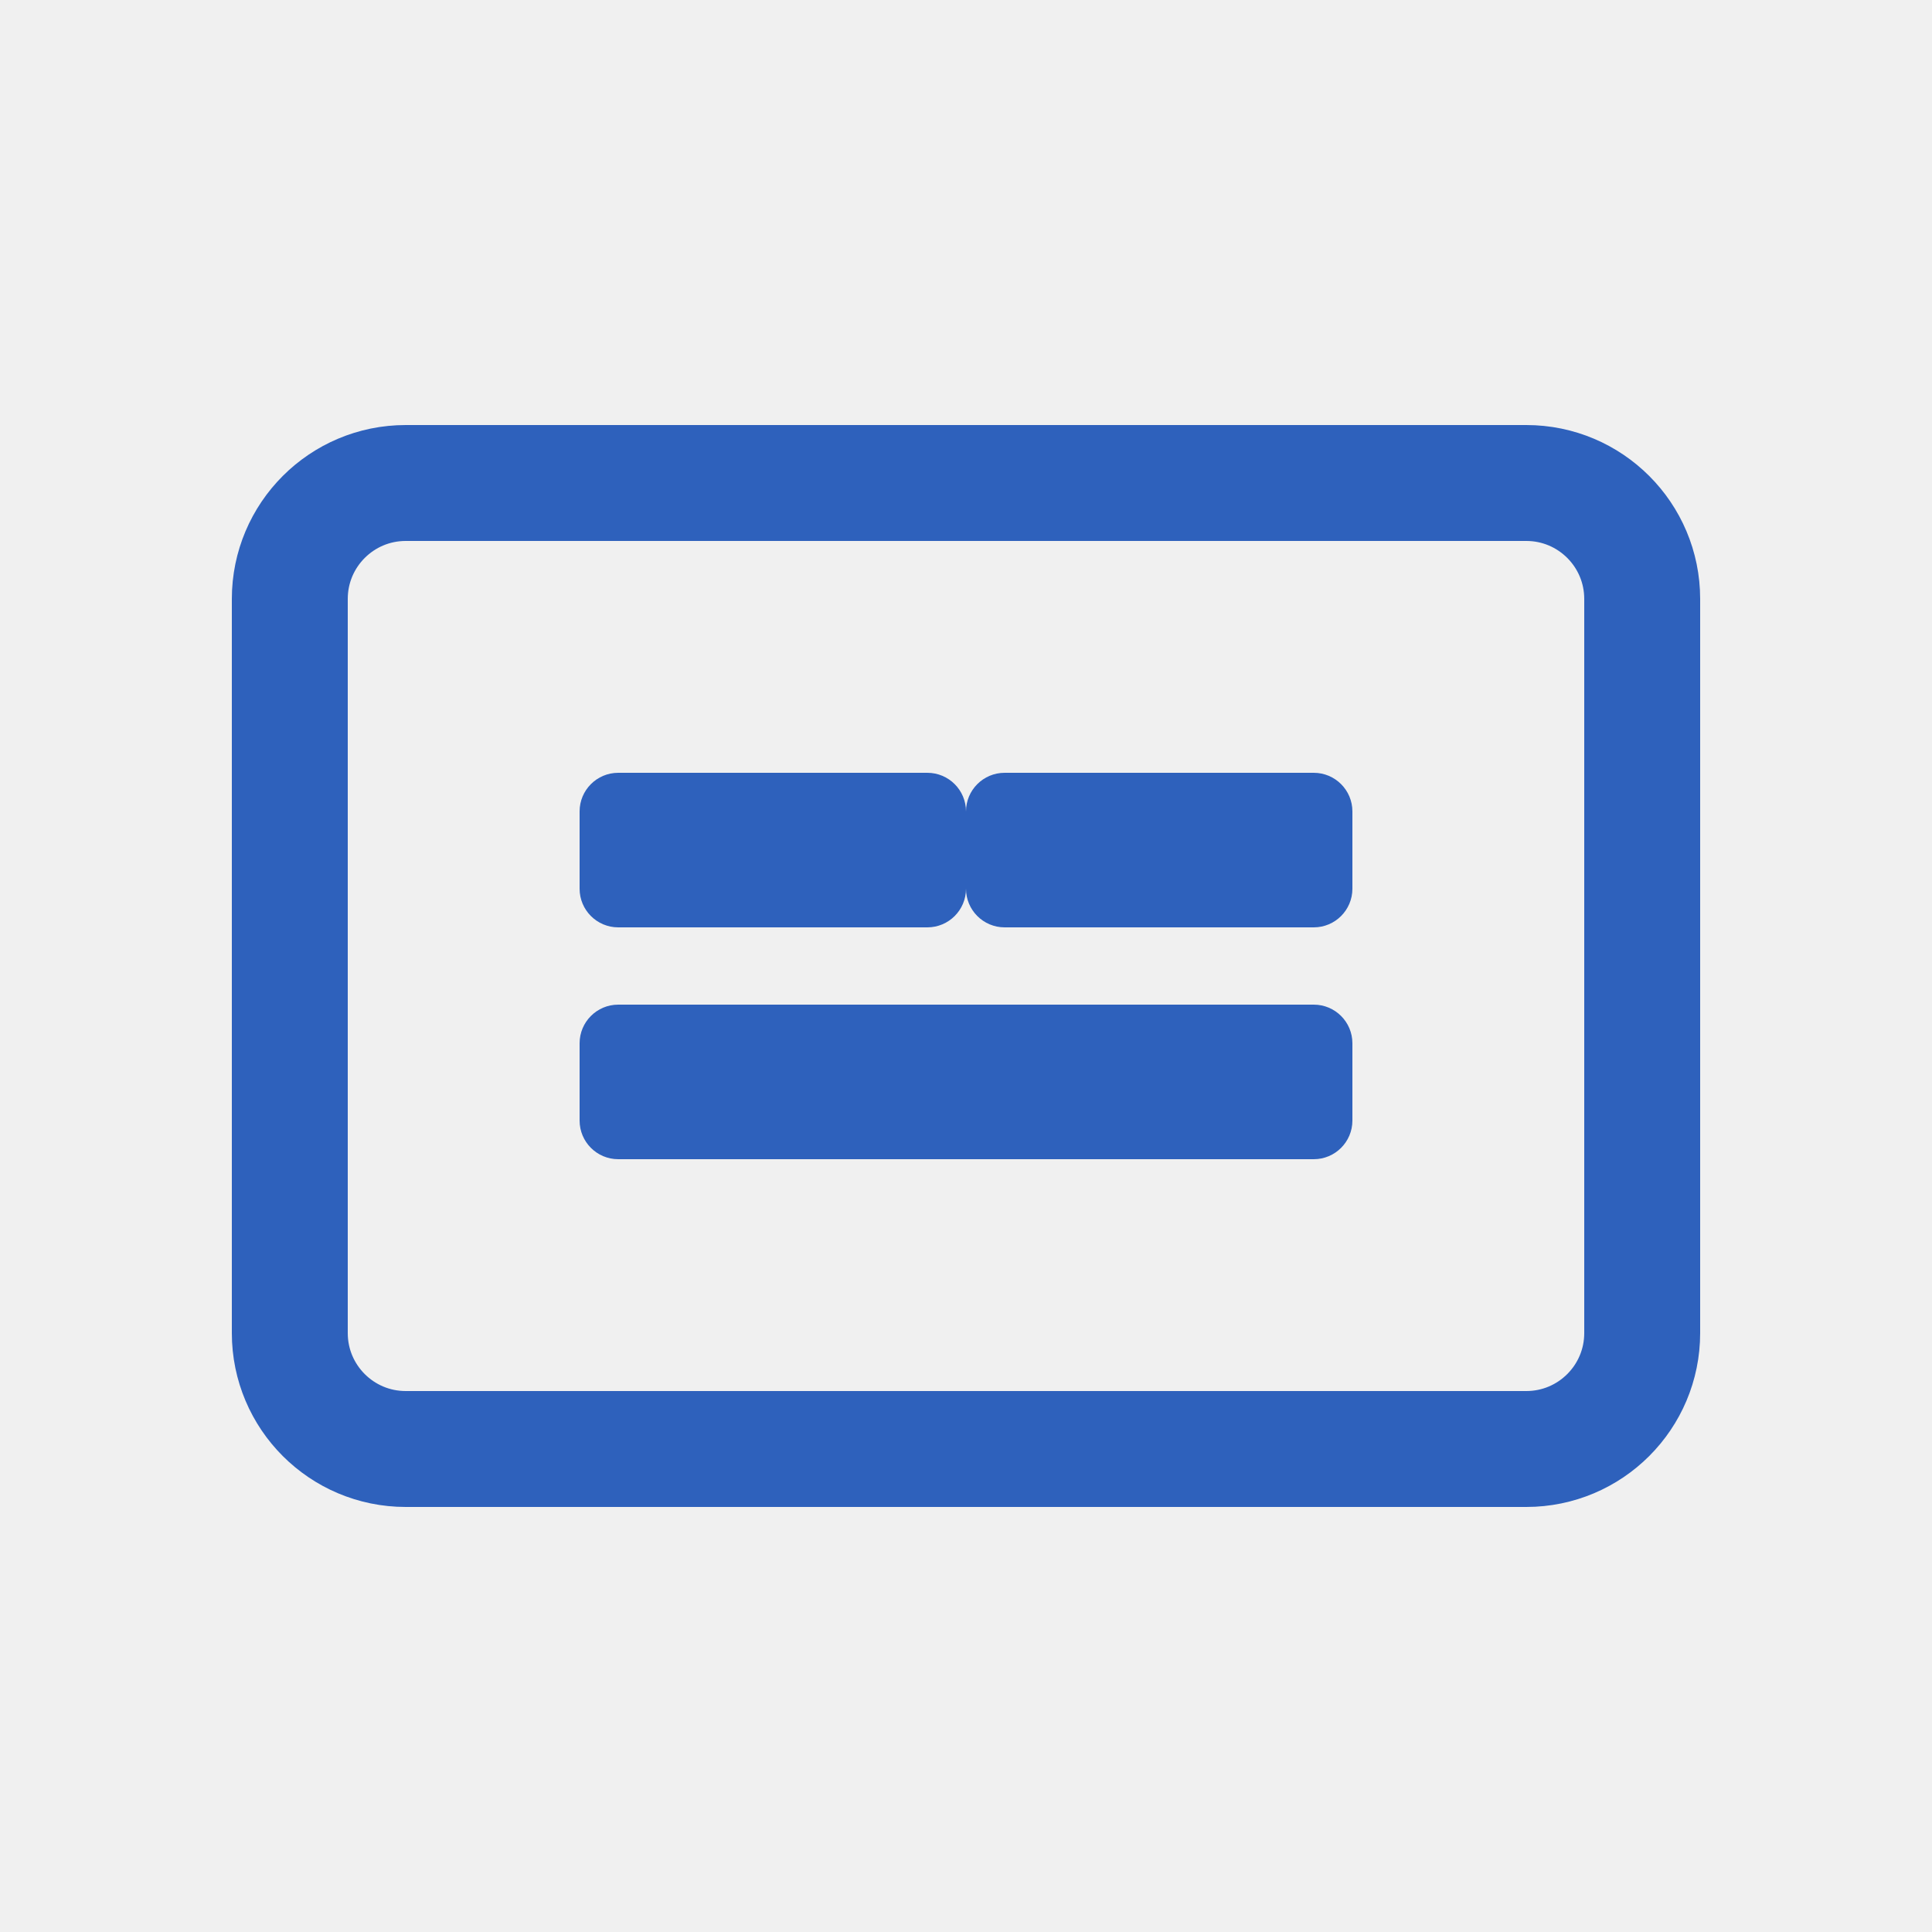
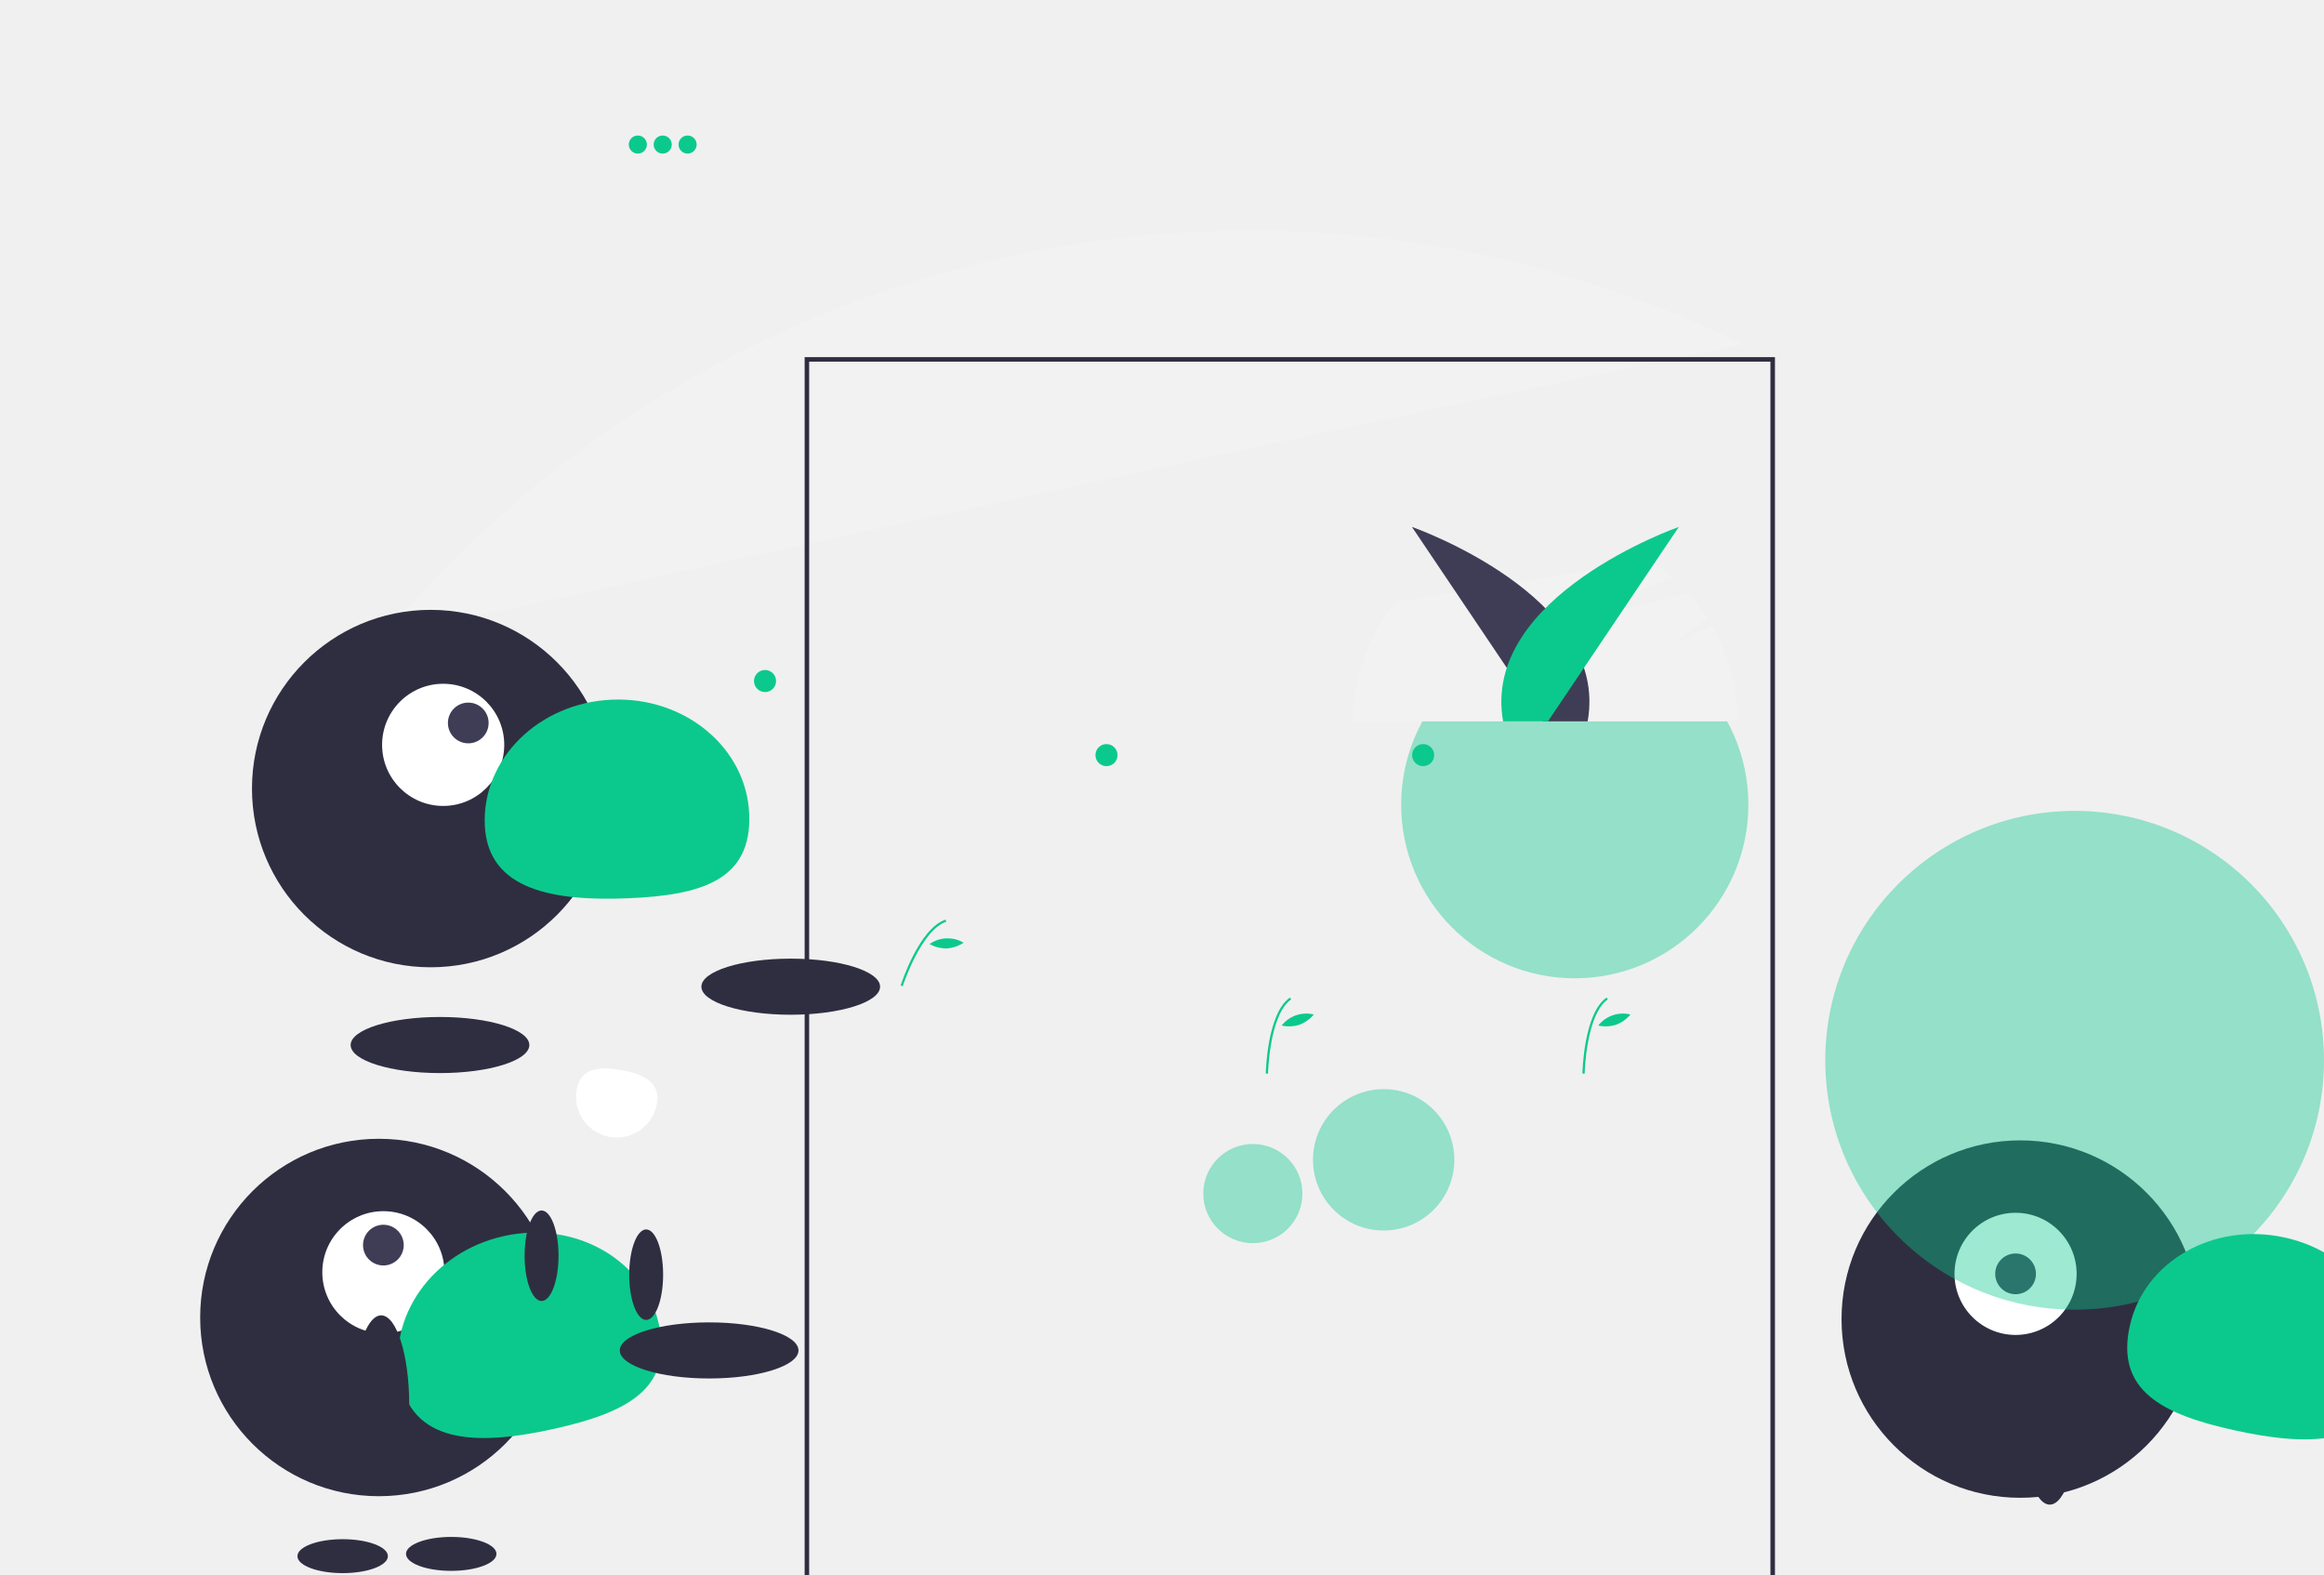
- <svg xmlns="http://www.w3.org/2000/svg" viewBox="0 0 100 100">
-   <rect x="15" y="25" width="70" height="50" rx="6" fill="none" stroke="#2e61bc" stroke-width="6" />
-   <rect x="30" y="40" width="20" height="8" rx="2" fill="#2e61bc" />
-   <rect x="50" y="40" width="20" height="8" rx="2" fill="#2e61bc" />
-   <rect x="30" y="52" width="40" height="8" rx="2" fill="#2e61bc" />
+ <svg xmlns="http://www.w3.org/2000/svg" width="1027.496" height="696.059" data-name="Layer 1" viewBox="0 0 1027.496 696.059">
+   <circle cx="696.248" cy="355.702" r="76.752" fill="#0bc98c" opacity=".4" />
+   <path fill="#f2f2f2" d="M756.839,276.477l-17.09,8.088,15.125-11.31a85.352,85.352,0,0,0-8.258-10.867L672.499,280.81l66.948-25.538a85.339,85.339,0,0,0-9.722-7.41L616.789,266.052a84.639,84.639,0,0,0-18.537,52.82h170A84.594,84.594,0,0,0,756.839,276.477Z" />
+   <path fill="#f2f2f2" d="M770.375,152.166A495.972,495.972,0,0,0,552.252,101.971c-153.83,0-291.361,69.753-382.71,179.349C325.968,247.045,598.319,187.714,770.375,152.166Z" />
+   <path fill="#3f3d56" d="M682.116,318.873,624.252,232.922s87.631,30.593,77.686,85.951Z" />
+   <path fill="#0bc98c" d="M684.388,318.873l57.864-85.951s-87.631,30.593-77.686,85.951Z" />
+   <path fill="#2f2e41" d="M784.752,797.873h-429v-640h429Zm-427-2h425v-636h-425Z" />
+   <circle cx="282" cy="63.902" r="4" fill="#0bc98c" />
+   <circle cx="293" cy="63.902" r="4" fill="#0bc98c" />
+   <circle cx="304" cy="63.902" r="4" fill="#0bc98c" />
+   <path fill="#0bc98c" d="M560.611,474.595l-.976-.019c.021-1.081.631-26.561,10.662-33.604l.561.799C561.231,448.53,560.615,474.335,560.611,474.595Z" />
+   <circle cx="489.206" cy="333.798" r="4.881" fill="#0bc98c" />
+   <path fill="#0bc98c" d="M574.471,453.004a15.198,15.198,0,0,1-7.841.339,13.85,13.85,0,0,1,14.24-4.884A15.198,15.198,0,0,1,574.471,453.004Z" />
+   <path fill="#0bc98c" d="M700.611,474.595l-.976-.019c.021-1.081.631-26.561,10.662-33.604l.561.799C701.231,448.53,700.615,474.335,700.611,474.595Z" />
+   <circle cx="629.206" cy="333.798" r="4.881" fill="#0bc98c" />
+   <path fill="#0bc98c" d="M714.471,453.004a15.198,15.198,0,0,1-7.841.339,13.85,13.85,0,0,1,14.24-4.884A15.198,15.198,0,0,1,714.471,453.004Z" />
+   <circle cx="611.752" cy="512.702" r="31.248" fill="#0bc98c" opacity=".4" />
+   <circle cx="553.92" cy="527.626" r="21.92" fill="#0bc98c" opacity=".4" />
+   <circle cx="167.5" cy="582.402" r="79" fill="#2f2e41" />
+   <ellipse cx="151.5" cy="687.902" fill="#2f2e41" rx="20" ry="7.5" />
+   <ellipse cx="199.5" cy="686.902" fill="#2f2e41" rx="20" ry="7.5" />
+   <circle cx="169.5" cy="562.402" r="27" fill="#fff" />
+   <circle cx="169.5" cy="550.402" r="9" fill="#3f3d56" />
+   <path fill="#0bc98c" d="M177.119,610.905c-6.379-28.568,14.012-57.434,45.544-64.475s62.265,10.41,68.644,38.978-14.519,39.104-46.051,46.145S183.498,639.472,177.119,610.905Z" />
+   <ellipse cx="313.528" cy="596.957" fill="#2f2e41" rx="39.5" ry="12.4" />
+   <ellipse cx="168.528" cy="620.957" fill="#2f2e41" rx="12.4" ry="39.5" />
+   <ellipse cx="906.255" cy="625.623" fill="#2f2e41" rx="12.4" ry="39.5" />
+   <circle cx="893.19" cy="583.104" r="79" fill="#2f2e41" />
+   <ellipse cx="995.737" cy="790.529" fill="#2f2e41" rx="20" ry="7.5" />
+   <ellipse cx="947.734" cy="789.664" fill="#2f2e41" rx="20" ry="7.5" />
+   <circle cx="891.134" cy="563.109" r="27" fill="#fff" />
+   <circle cx="891.134" cy="563.109" r="9" fill="#3f3d56" />
+   <path fill="#0bc98c" d="M1055.868,611.392c6.299-28.585-14.173-57.394-45.724-64.347s-62.236,10.584-68.535,39.17,14.628,39.063,46.18,46.015S1049.569,639.978,1055.868,611.392Z" />
+   <ellipse cx="1068.319" cy="648.169" fill="#2f2e41" rx="39.5" ry="12.4" />
+   <path fill="#fff" d="M1018.326,713.466c.022,7.732-19.844,23.056-41.935,23.118s-42.865-21.648-42.887-29.38,20.717,1.442,42.809,1.38S1018.304,705.734,1018.326,713.466Z" />
+   <circle cx="917.248" cy="468.702" r="110.248" fill="#0bc98c" opacity=".4" />
+   <circle cx="190.405" cy="348.59" r="79" fill="#2f2e41" />
+   <ellipse cx="285.687" cy="563.475" fill="#2f2e41" rx="7.5" ry="20" />
+   <ellipse cx="239.439" cy="555.103" fill="#2f2e41" rx="7.5" ry="20" />
+   <circle cx="195.936" cy="329.266" r="27" fill="#fff" />
+   <circle cx="207.032" cy="319.588" r="9" fill="#3f3d56" />
+   <path fill="#0bc98c" d="M214.337,364.617c-1.188-29.247,24.019-54.019,56.301-55.331s59.415,21.335,60.603,50.582-21.252,35.892-53.534,37.203S215.525,393.864,214.337,364.617Z" />
+   <ellipse cx="349.603" cy="436.168" fill="#2f2e41" rx="39.5" ry="12.4" />
+   <ellipse cx="194.528" cy="461.957" fill="#2f2e41" rx="39.5" ry="12.4" />
+   <path fill="#fff" d="M254.96,481.694a18,18,0,0,0,35.424,6.413c1.771-9.782-5.792-13.244-15.575-15.014S256.73,471.912,254.96,481.694Z" />
+   <path fill="#0bc98c" d="M399.12,435.948l-.93-.299c.331-1.03,8.232-25.261,19.863-29.127l.308.926C407.199,411.159,399.199,435.701,399.12,435.948Z" />
+   <circle cx="338.24" cy="301.05" r="4.881" fill="#0bc98c" />
+   <path fill="#0bc98c" d="M418.597,419.247a15.198,15.198,0,0,1-7.608-1.928,13.85,13.85,0,0,1,15.043-.589A15.198,15.198,0,0,1,418.597,419.247Z" />
</svg>
